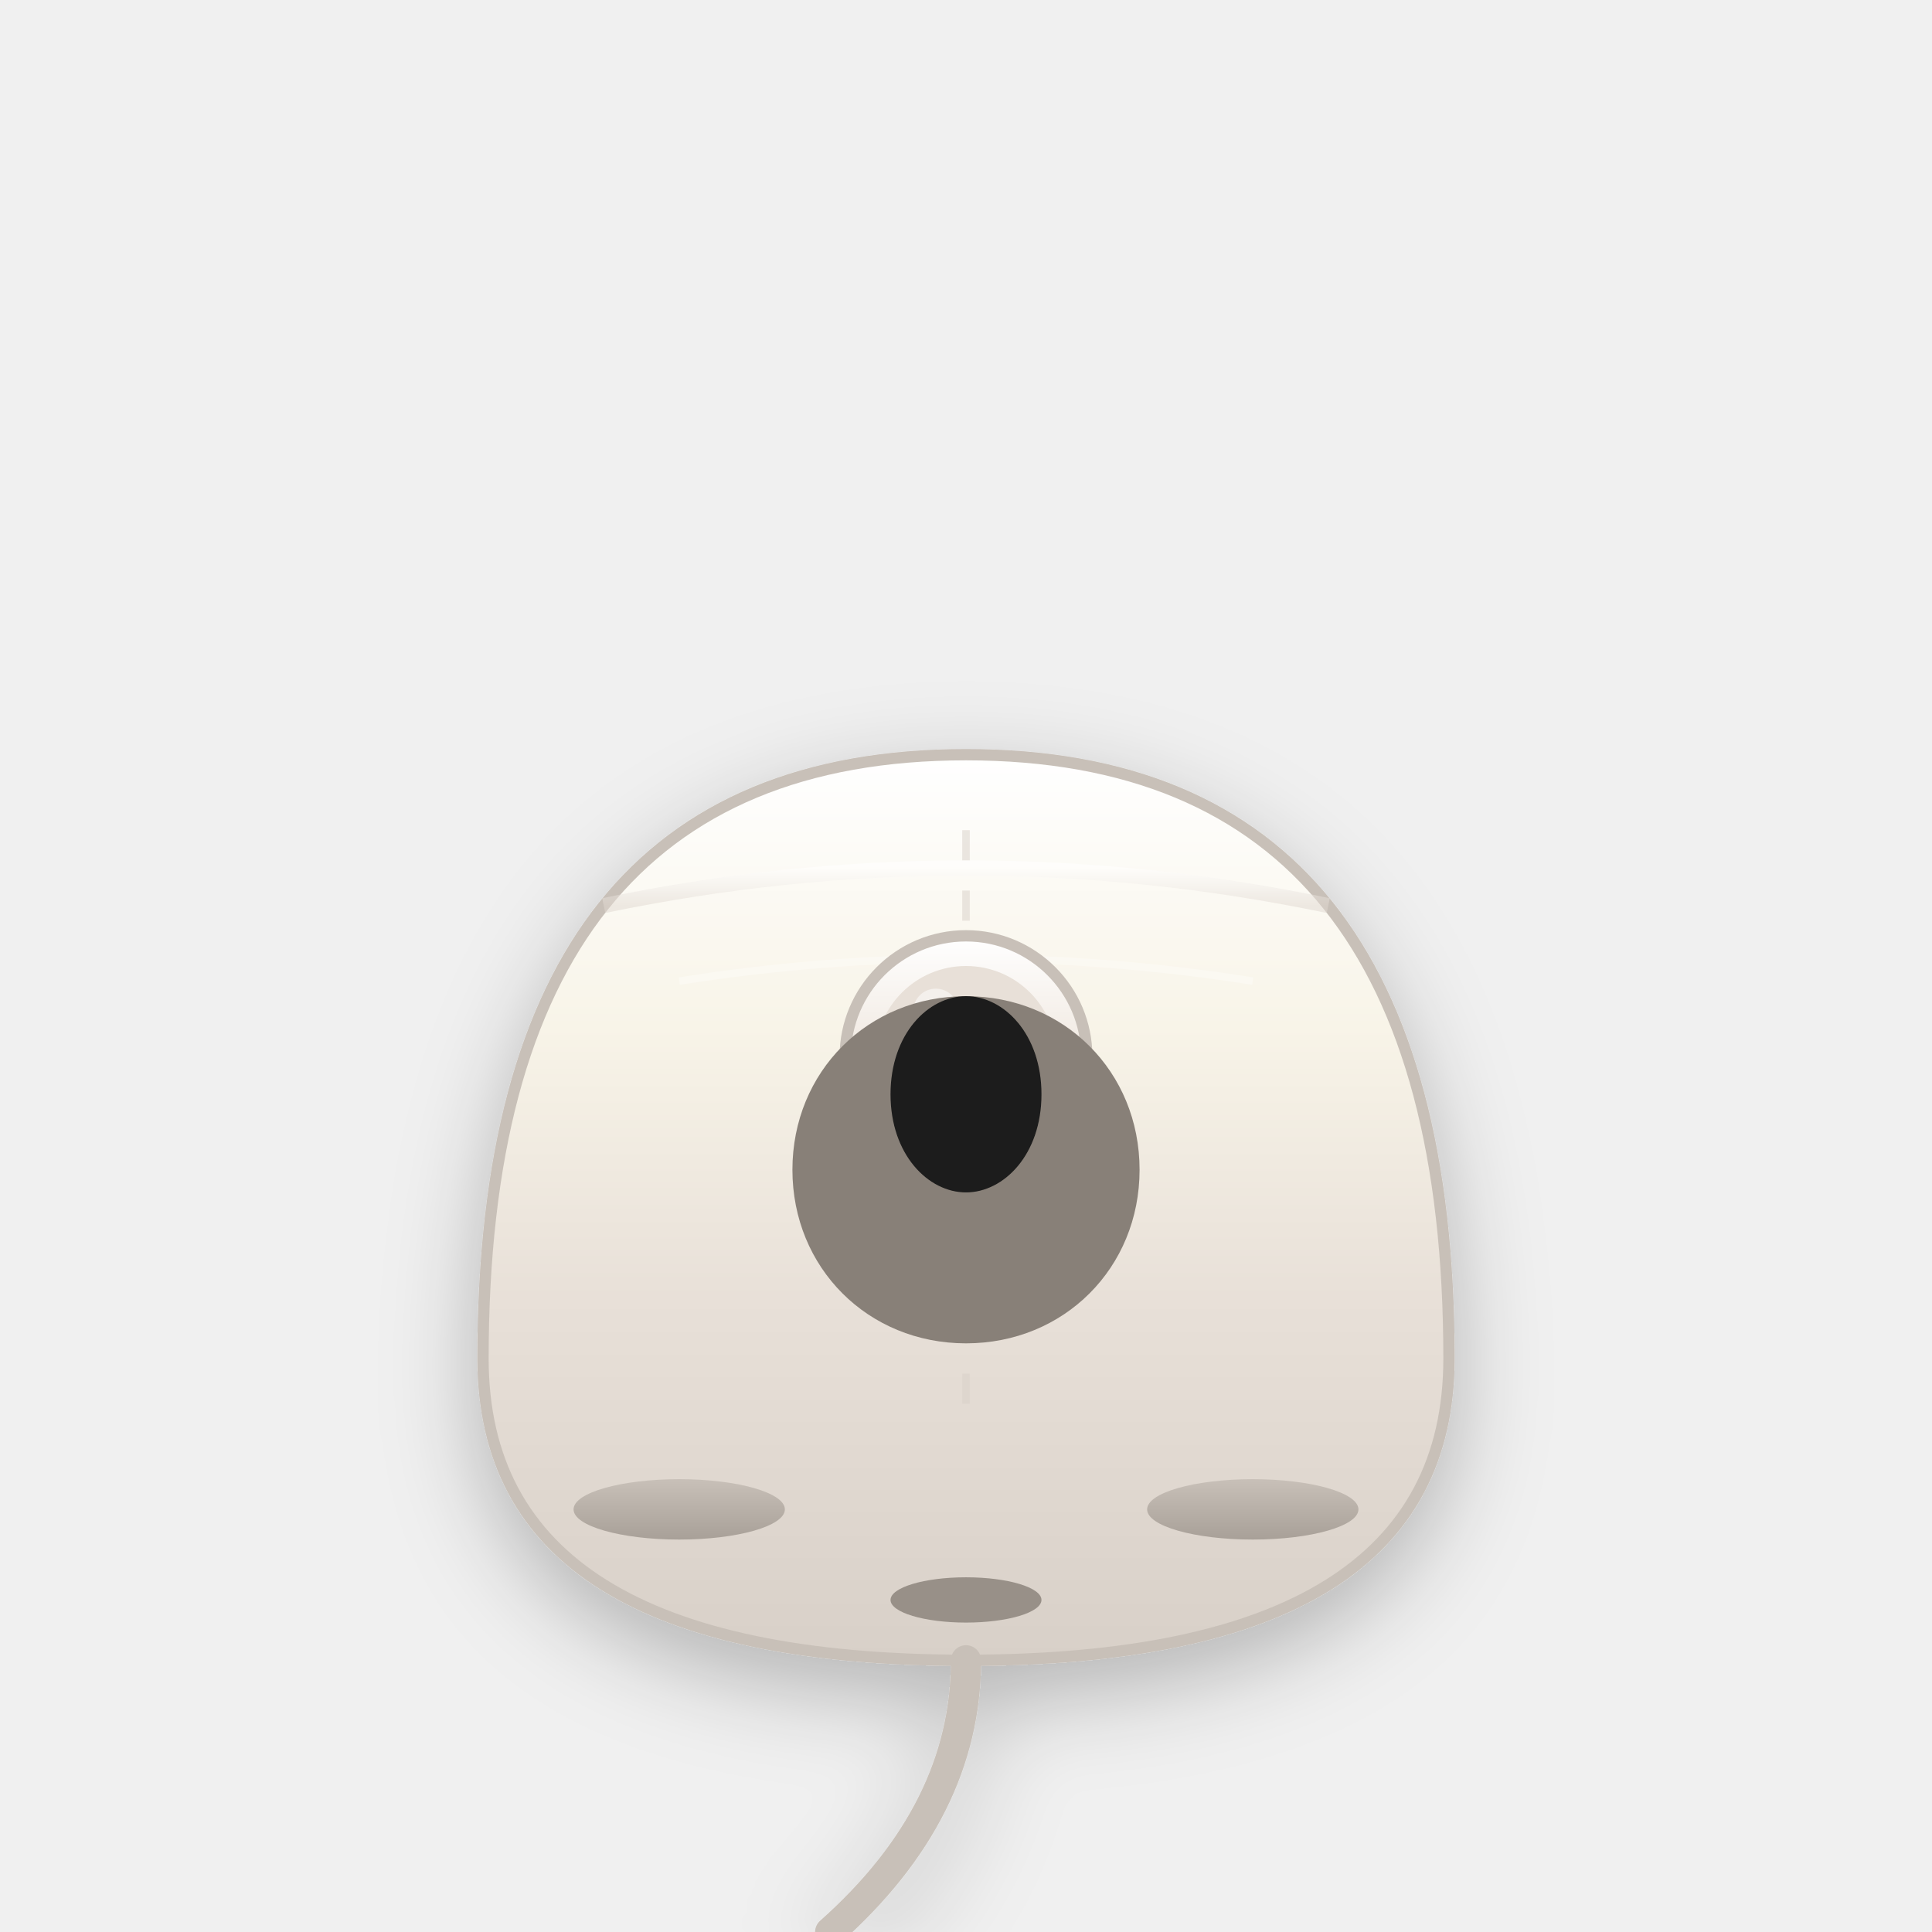
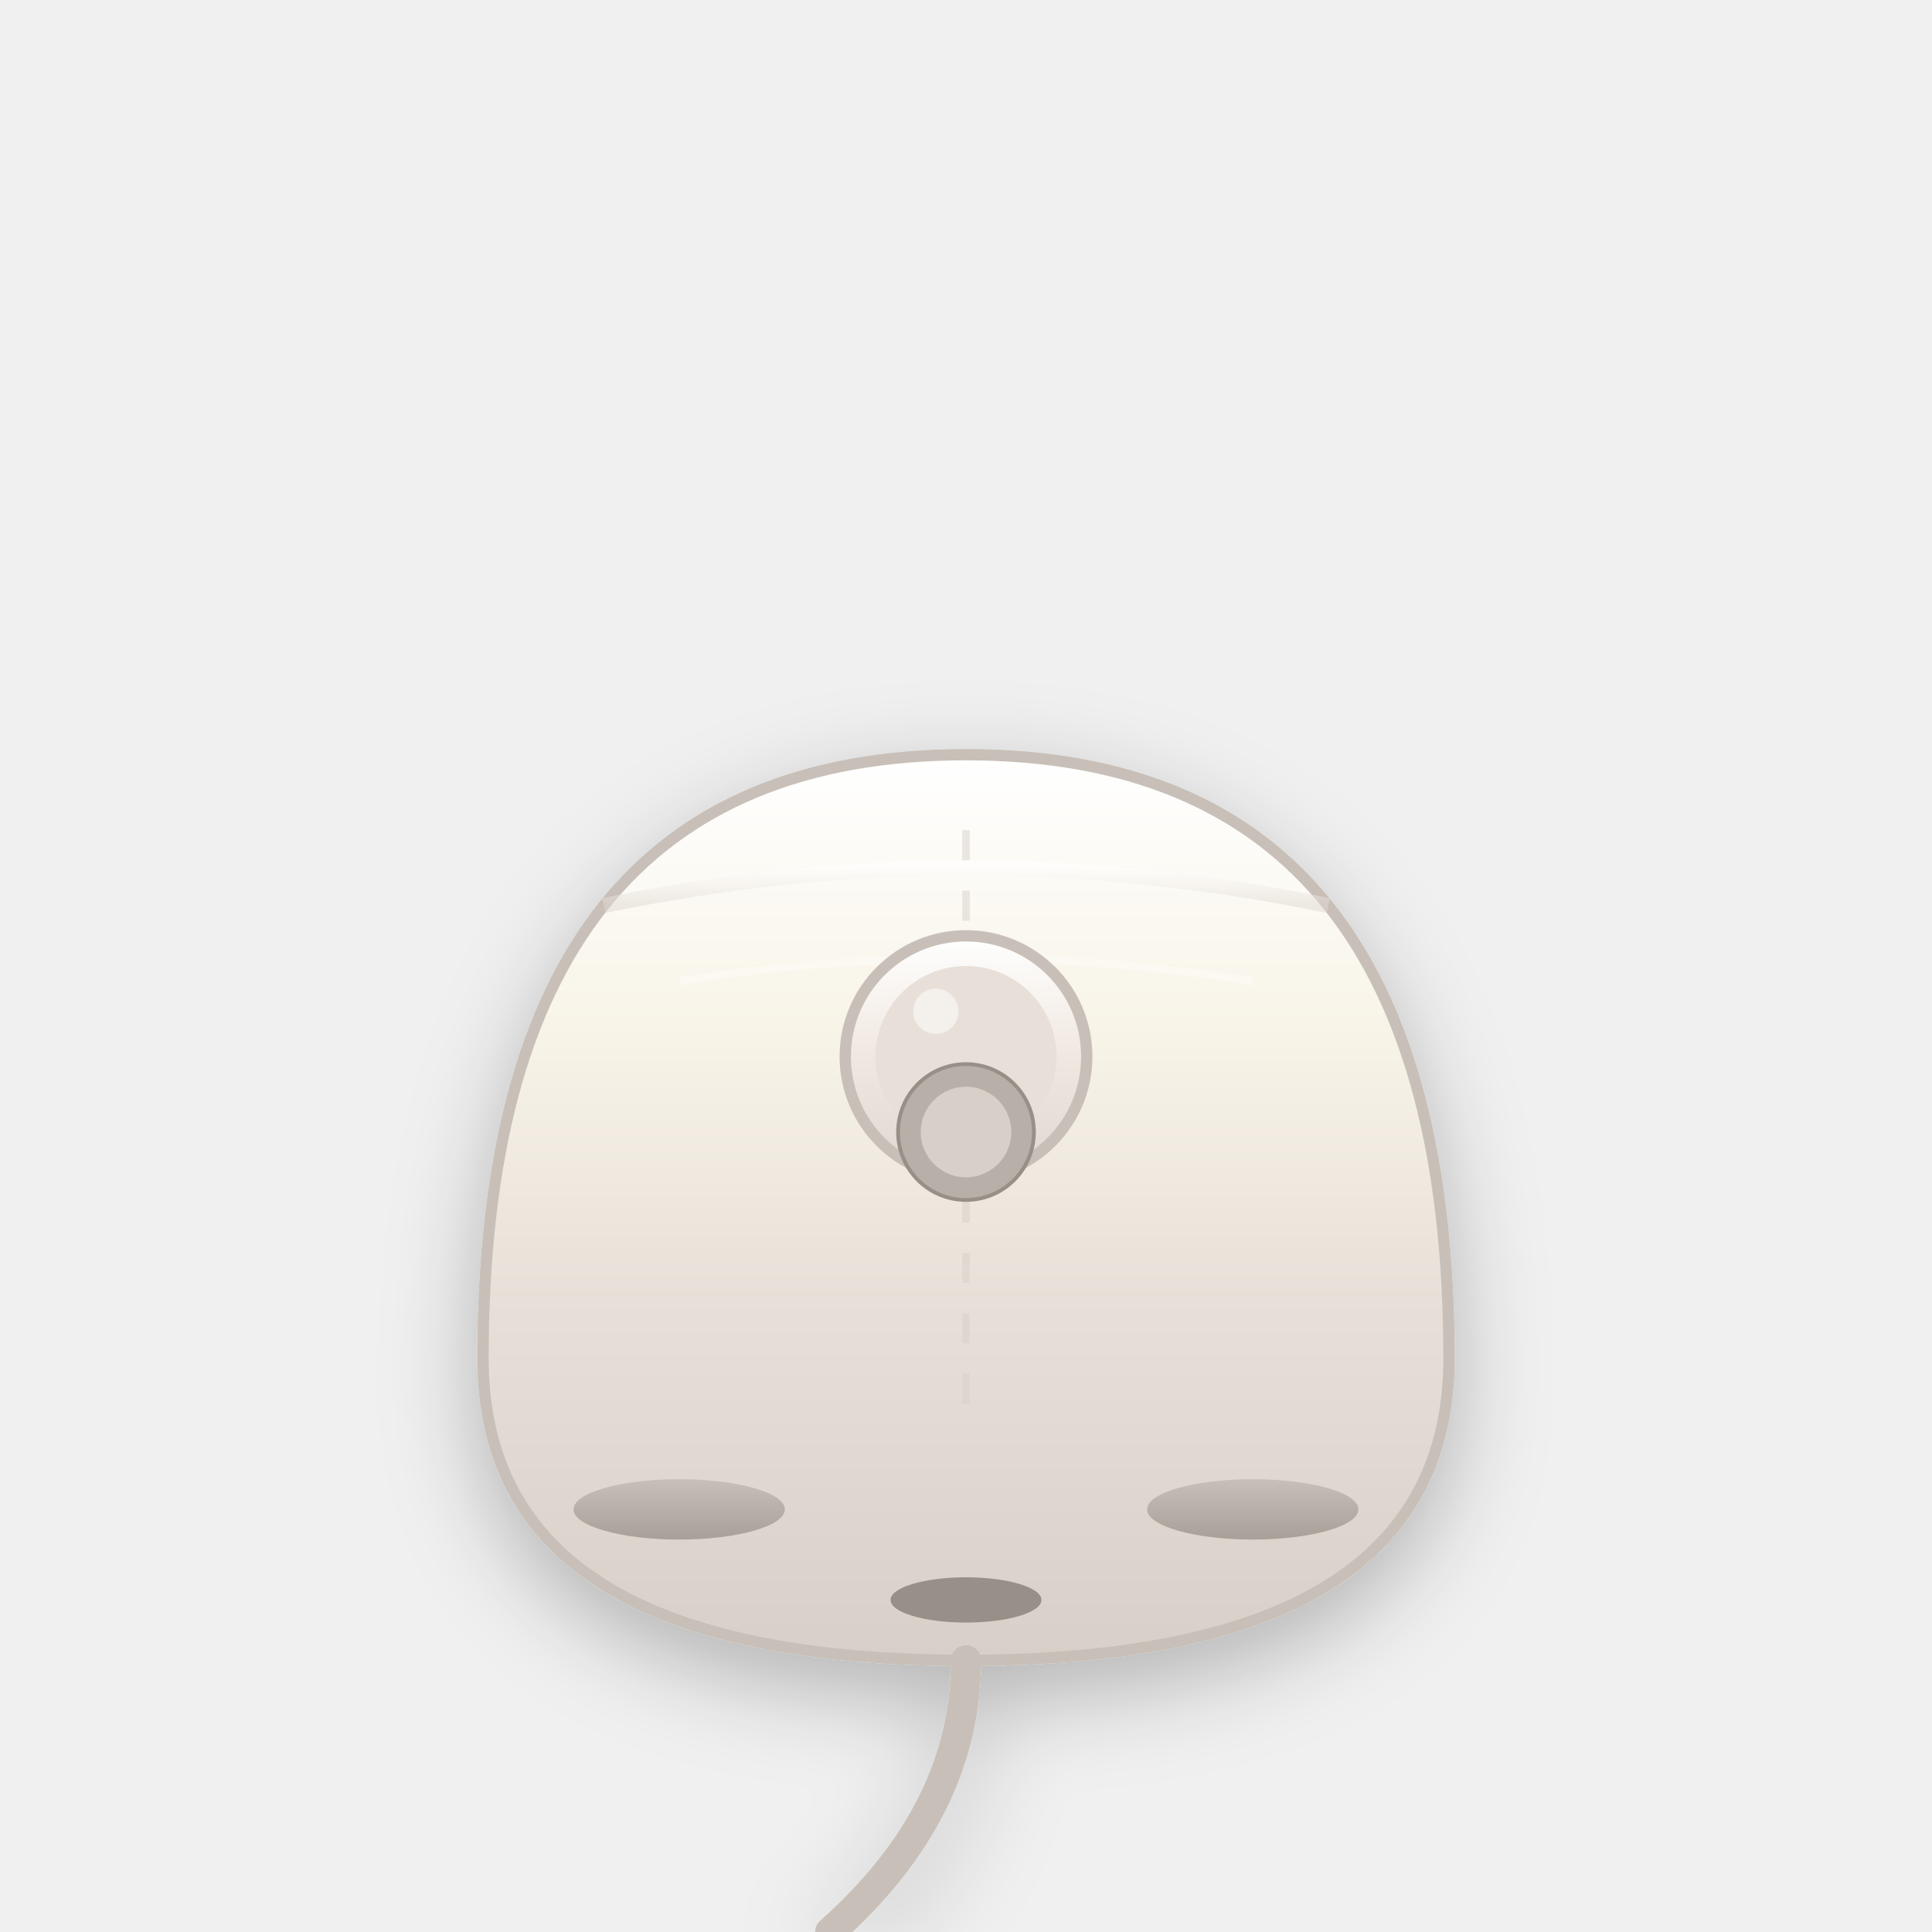
<svg xmlns="http://www.w3.org/2000/svg" width="256" height="256" viewBox="0 0 256 256">
  <defs>
    <linearGradient id="mouseBody" x1="0%" y1="0%" x2="0%" y2="100%">
      <stop offset="0%" style="stop-color:#FFFFFF;stop-opacity:1" />
      <stop offset="30%" style="stop-color:#F8F4E8;stop-opacity:1" />
      <stop offset="60%" style="stop-color:#E8E0D8;stop-opacity:1" />
      <stop offset="100%" style="stop-color:#D8D0C8;stop-opacity:1" />
    </linearGradient>
    <linearGradient id="mouseTop" x1="0%" y1="0%" x2="0%" y2="100%">
      <stop offset="0%" style="stop-color:#FFFFFF;stop-opacity:1" />
      <stop offset="100%" style="stop-color:#E0D8D0;stop-opacity:1" />
    </linearGradient>
    <linearGradient id="mouseBottom" x1="0%" y1="0%" x2="0%" y2="100%">
      <stop offset="0%" style="stop-color:#C8C0B8;stop-opacity:1" />
      <stop offset="100%" style="stop-color:#A8A098;stop-opacity:1" />
    </linearGradient>
    <linearGradient id="mouseButton" x1="0%" y1="0%" x2="0%" y2="100%">
      <stop offset="0%" style="stop-color:#FFFFFF;stop-opacity:1" />
      <stop offset="50%" style="stop-color:#F0E8E0;stop-opacity:1" />
      <stop offset="100%" style="stop-color:#E0D8D0;stop-opacity:1" />
    </linearGradient>
    <filter id="shadow" x="-20%" y="-20%" width="140%" height="140%">
      <feDropShadow dx="0" dy="4" stdDeviation="6" flood-color="#000000" flood-opacity="0.25" />
    </filter>
    <filter id="glow" x="-50%" y="-50%" width="200%" height="200%">
      <feGaussianBlur stdDeviation="3" result="blur" />
      <feMerge>
        <feMergeNode in="blur" />
        <feMergeNode in="SourceGraphic" />
      </feMerge>
    </filter>
  </defs>
  <g filter="url(#shadow)">
    <path d="M64,180 Q64,100 128,100 Q192,100 192,180 Q192,220 128,220 Q64,220 64,180 Z" fill="url(#mouseBody)" stroke="#C8C0B8" stroke-width="1.5" />
    <path d="M80,120 Q128,110 176,120" stroke="url(#mouseTop)" stroke-width="2" fill="none" opacity="0.5" />
    <path d="M90,130 Q128,124 166,130" stroke="#FFFFFF" stroke-width="1" fill="none" opacity="0.3" />
    <path d="M128,110 L128,190" stroke="#D8D0C8" stroke-width="1" stroke-dasharray="4,4" opacity="0.5" />
    <circle cx="128" cy="140" r="16" fill="url(#mouseButton)" stroke="#C8C0B8" stroke-width="1.5" />
    <circle cx="128" cy="140" r="12" fill="#E8E0D8" />
    <circle cx="124" cy="134" r="3" fill="#FFFFFF" opacity="0.5" />
    <g transform="translate(128, 150) scale(0.25)" fill="#888078">
-       <path d="M0,-72 C-52,-72 -92,-32 -92,20 C-92,72 -52,112 0,112 C52,112 92,72 92,20 C92,-32 52,-72 0,-72 Z" />
-       <path d="M0,-72 C-20,-72 -40,-52 -40,-20 C-40,12 -20,32 0,32 C20,32 40,12 40,-20 C40,-52 20,-72 0,-72 Z" fill="#1A1A1A" />
+       <circle cx="0" cy="0" r="36" fill="#B8B0A8" stroke="#989088" stroke-width="2" />
+       <circle cx="0" cy="0" r="24" fill="#D8D0C8" />
    </g>
    <ellipse cx="90" cy="200" rx="14" ry="4" fill="url(#mouseBottom)" />
    <ellipse cx="166" cy="200" rx="14" ry="4" fill="url(#mouseBottom)" />
    <ellipse cx="128" cy="212" rx="10" ry="3" fill="#989088" />
    <path d="M128,220 Q128,240 110,256" stroke="#C8C0B8" stroke-width="4" fill="none" stroke-linecap="round" />
  </g>
</svg>
